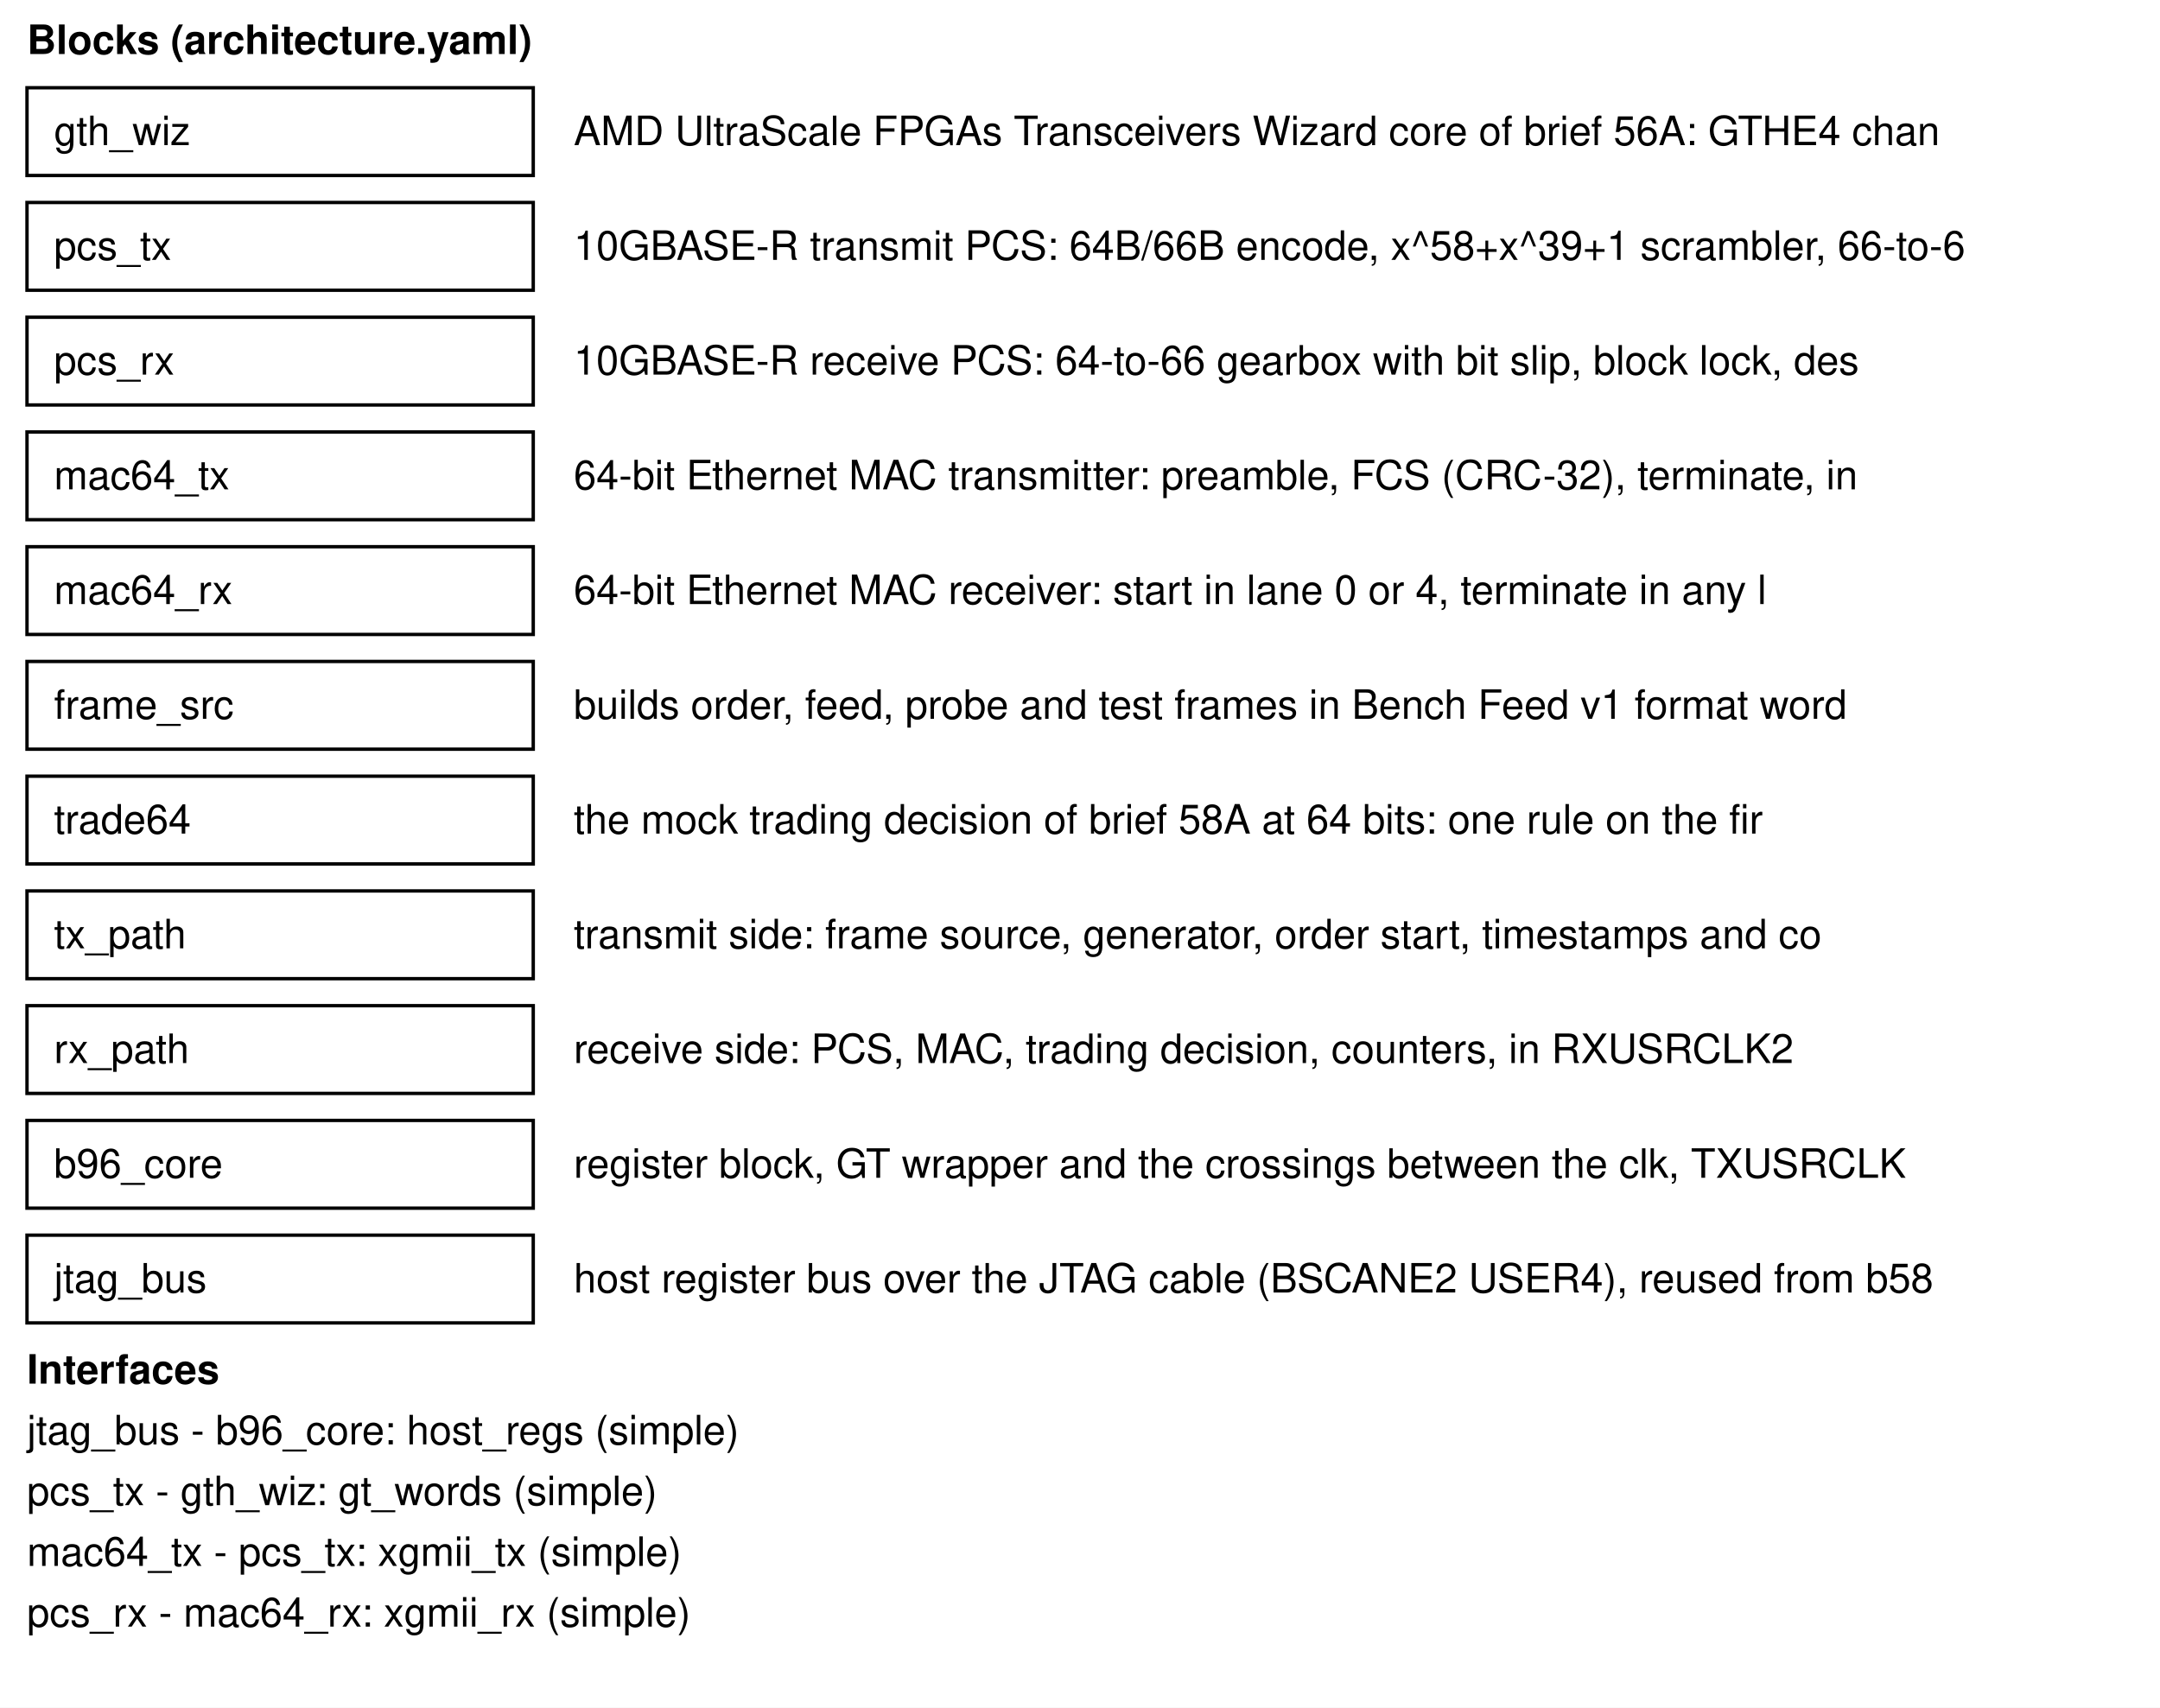
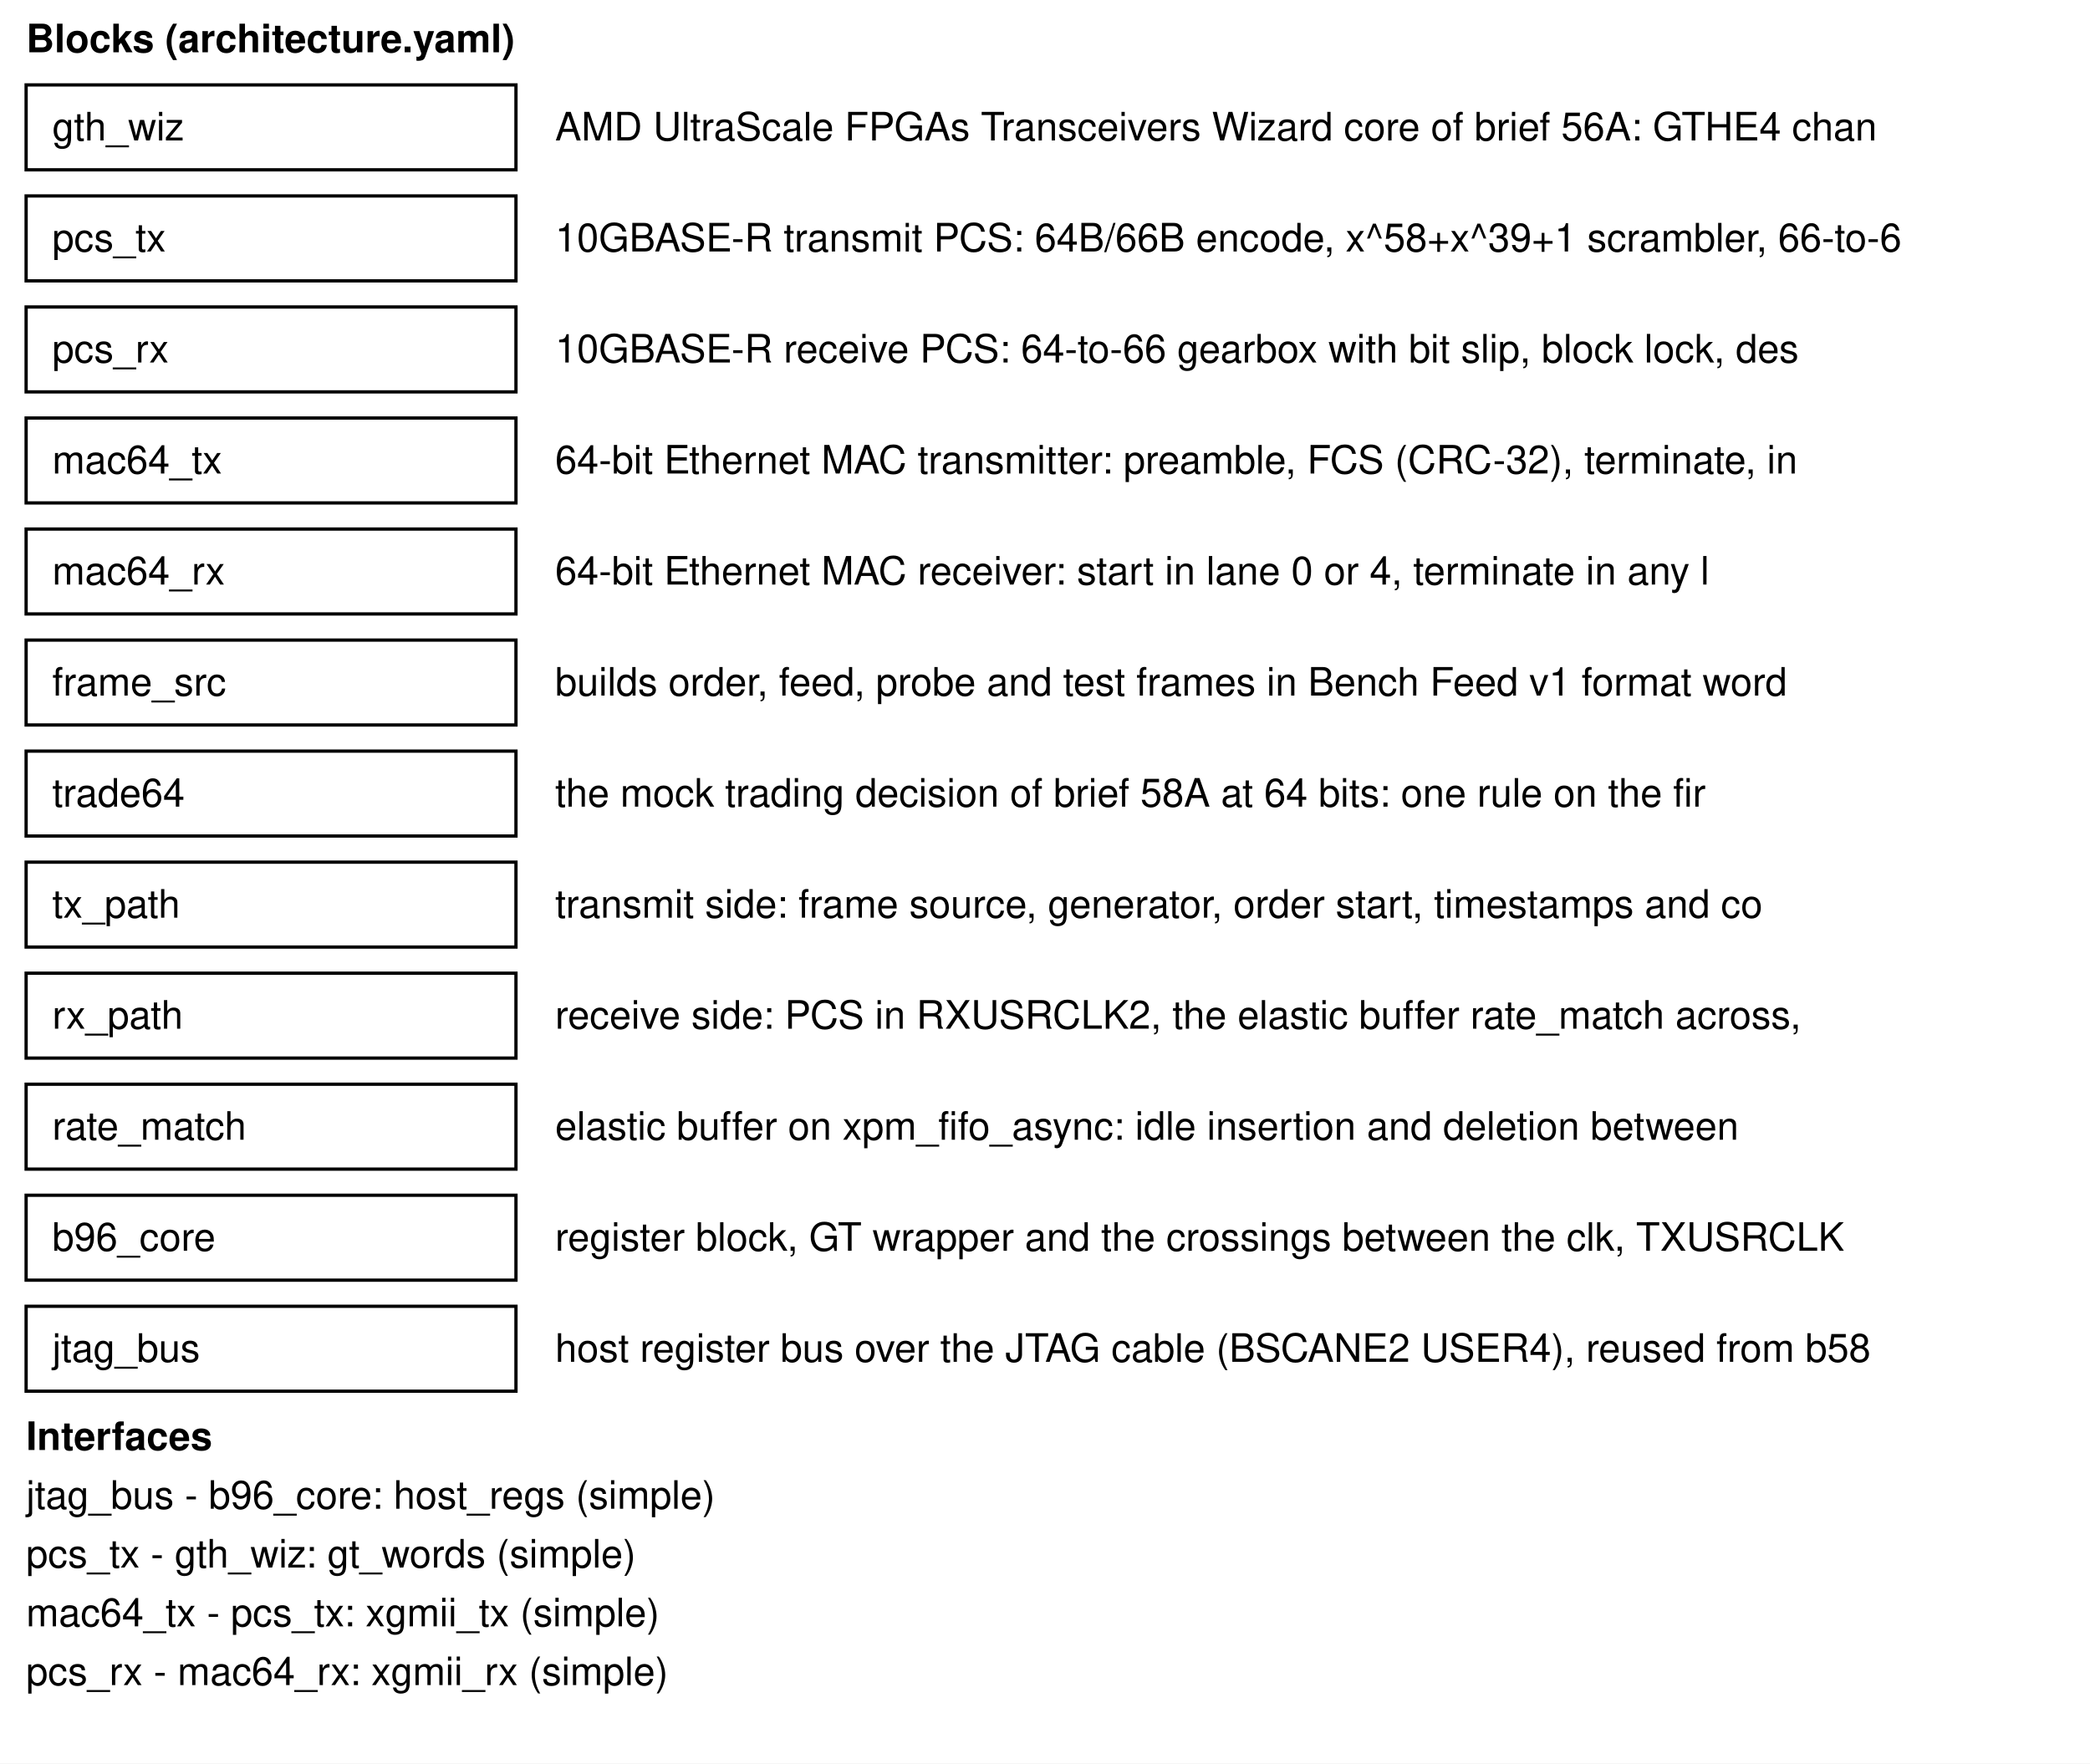
- <svg xmlns="http://www.w3.org/2000/svg" width="640" height="506" viewBox="0 0 640 506" font-family="Helvetica, Arial, sans-serif" font-size="12" role="img" aria-label="Architecture: blocks and interfaces">
-   <rect width="640" height="506" fill="#fff" />
+ <svg xmlns="http://www.w3.org/2000/svg" width="640" height="540" viewBox="0 0 640 540" font-family="Helvetica, Arial, sans-serif" font-size="12" role="img" aria-label="Architecture: blocks and interfaces">
+   <rect width="640" height="540" fill="#fff" />
  <text x="8" y="16" font-weight="bold">Blocks (architecture.yaml)</text>
  <rect x="8" y="26" width="150" height="26" fill="#fff" stroke="#000" />
  <text x="16" y="43">gth_wiz</text>
  <text x="170" y="43">AMD UltraScale FPGAs Transceivers Wizard core of brief 56A: GTHE4 chan</text>
  <rect x="8" y="60" width="150" height="26" fill="#fff" stroke="#000" />
  <text x="16" y="77">pcs_tx</text>
  <text x="170" y="77">10GBASE-R transmit PCS: 64B/66B encode, x^58+x^39+1 scrambler, 66-to-6</text>
  <rect x="8" y="94" width="150" height="26" fill="#fff" stroke="#000" />
  <text x="16" y="111">pcs_rx</text>
  <text x="170" y="111">10GBASE-R receive PCS: 64-to-66 gearbox with bit slip, block lock, des</text>
  <rect x="8" y="128" width="150" height="26" fill="#fff" stroke="#000" />
  <text x="16" y="145">mac64_tx</text>
  <text x="170" y="145">64-bit Ethernet MAC transmitter: preamble, FCS (CRC-32), terminate, in</text>
  <rect x="8" y="162" width="150" height="26" fill="#fff" stroke="#000" />
  <text x="16" y="179">mac64_rx</text>
  <text x="170" y="179">64-bit Ethernet MAC receiver: start in lane 0 or 4, terminate in any l</text>
  <rect x="8" y="196" width="150" height="26" fill="#fff" stroke="#000" />
  <text x="16" y="213">frame_src</text>
  <text x="170" y="213">builds order, feed, probe and test frames in Bench Feed v1 format word</text>
  <rect x="8" y="230" width="150" height="26" fill="#fff" stroke="#000" />
  <text x="16" y="247">trade64</text>
  <text x="170" y="247">the mock trading decision of brief 58A at 64 bits: one rule on the fir</text>
  <rect x="8" y="264" width="150" height="26" fill="#fff" stroke="#000" />
  <text x="16" y="281">tx_path</text>
  <text x="170" y="281">transmit side: frame source, generator, order start, timestamps and co</text>
  <rect x="8" y="298" width="150" height="26" fill="#fff" stroke="#000" />
  <text x="16" y="315">rx_path</text>
-   <text x="170" y="315">receive side: PCS, MAC, trading decision, counters, in RXUSRCLK2</text>
+   <text x="170" y="315">receive side: PCS in RXUSRCLK2, the elastic buffer rate_match across, </text>
  <rect x="8" y="332" width="150" height="26" fill="#fff" stroke="#000" />
-   <text x="16" y="349">b96_core</text>
-   <text x="170" y="349">register block, GT wrapper and the crossings between the clk, TXUSRCLK</text>
+   <text x="16" y="349">rate_match</text>
+   <text x="170" y="349">elastic buffer on xpm_fifo_async: idle insertion and deletion between </text>
  <rect x="8" y="366" width="150" height="26" fill="#fff" stroke="#000" />
-   <text x="16" y="383">jtag_bus</text>
-   <text x="170" y="383">host register bus over the JTAG cable (BSCANE2 USER4), reused from b58</text>
-   <text x="8" y="410" font-weight="bold">Interfaces</text>
-   <text x="8" y="428">jtag_bus - b96_core: host_regs (simple)</text>
-   <text x="8" y="446">pcs_tx - gth_wiz: gt_words (simple)</text>
-   <text x="8" y="464">mac64_tx - pcs_tx: xgmii_tx (simple)</text>
-   <text x="8" y="482">pcs_rx - mac64_rx: xgmii_rx (simple)</text>
+   <text x="16" y="383">b96_core</text>
+   <text x="170" y="383">register block, GT wrapper and the crossings between the clk, TXUSRCLK</text>
+   <rect x="8" y="400" width="150" height="26" fill="#fff" stroke="#000" />
+   <text x="16" y="417">jtag_bus</text>
+   <text x="170" y="417">host register bus over the JTAG cable (BSCANE2 USER4), reused from b58</text>
+   <text x="8" y="444" font-weight="bold">Interfaces</text>
+   <text x="8" y="462">jtag_bus - b96_core: host_regs (simple)</text>
+   <text x="8" y="480">pcs_tx - gth_wiz: gt_words (simple)</text>
+   <text x="8" y="498">mac64_tx - pcs_tx: xgmii_tx (simple)</text>
+   <text x="8" y="516">pcs_rx - mac64_rx: xgmii_rx (simple)</text>
</svg>
